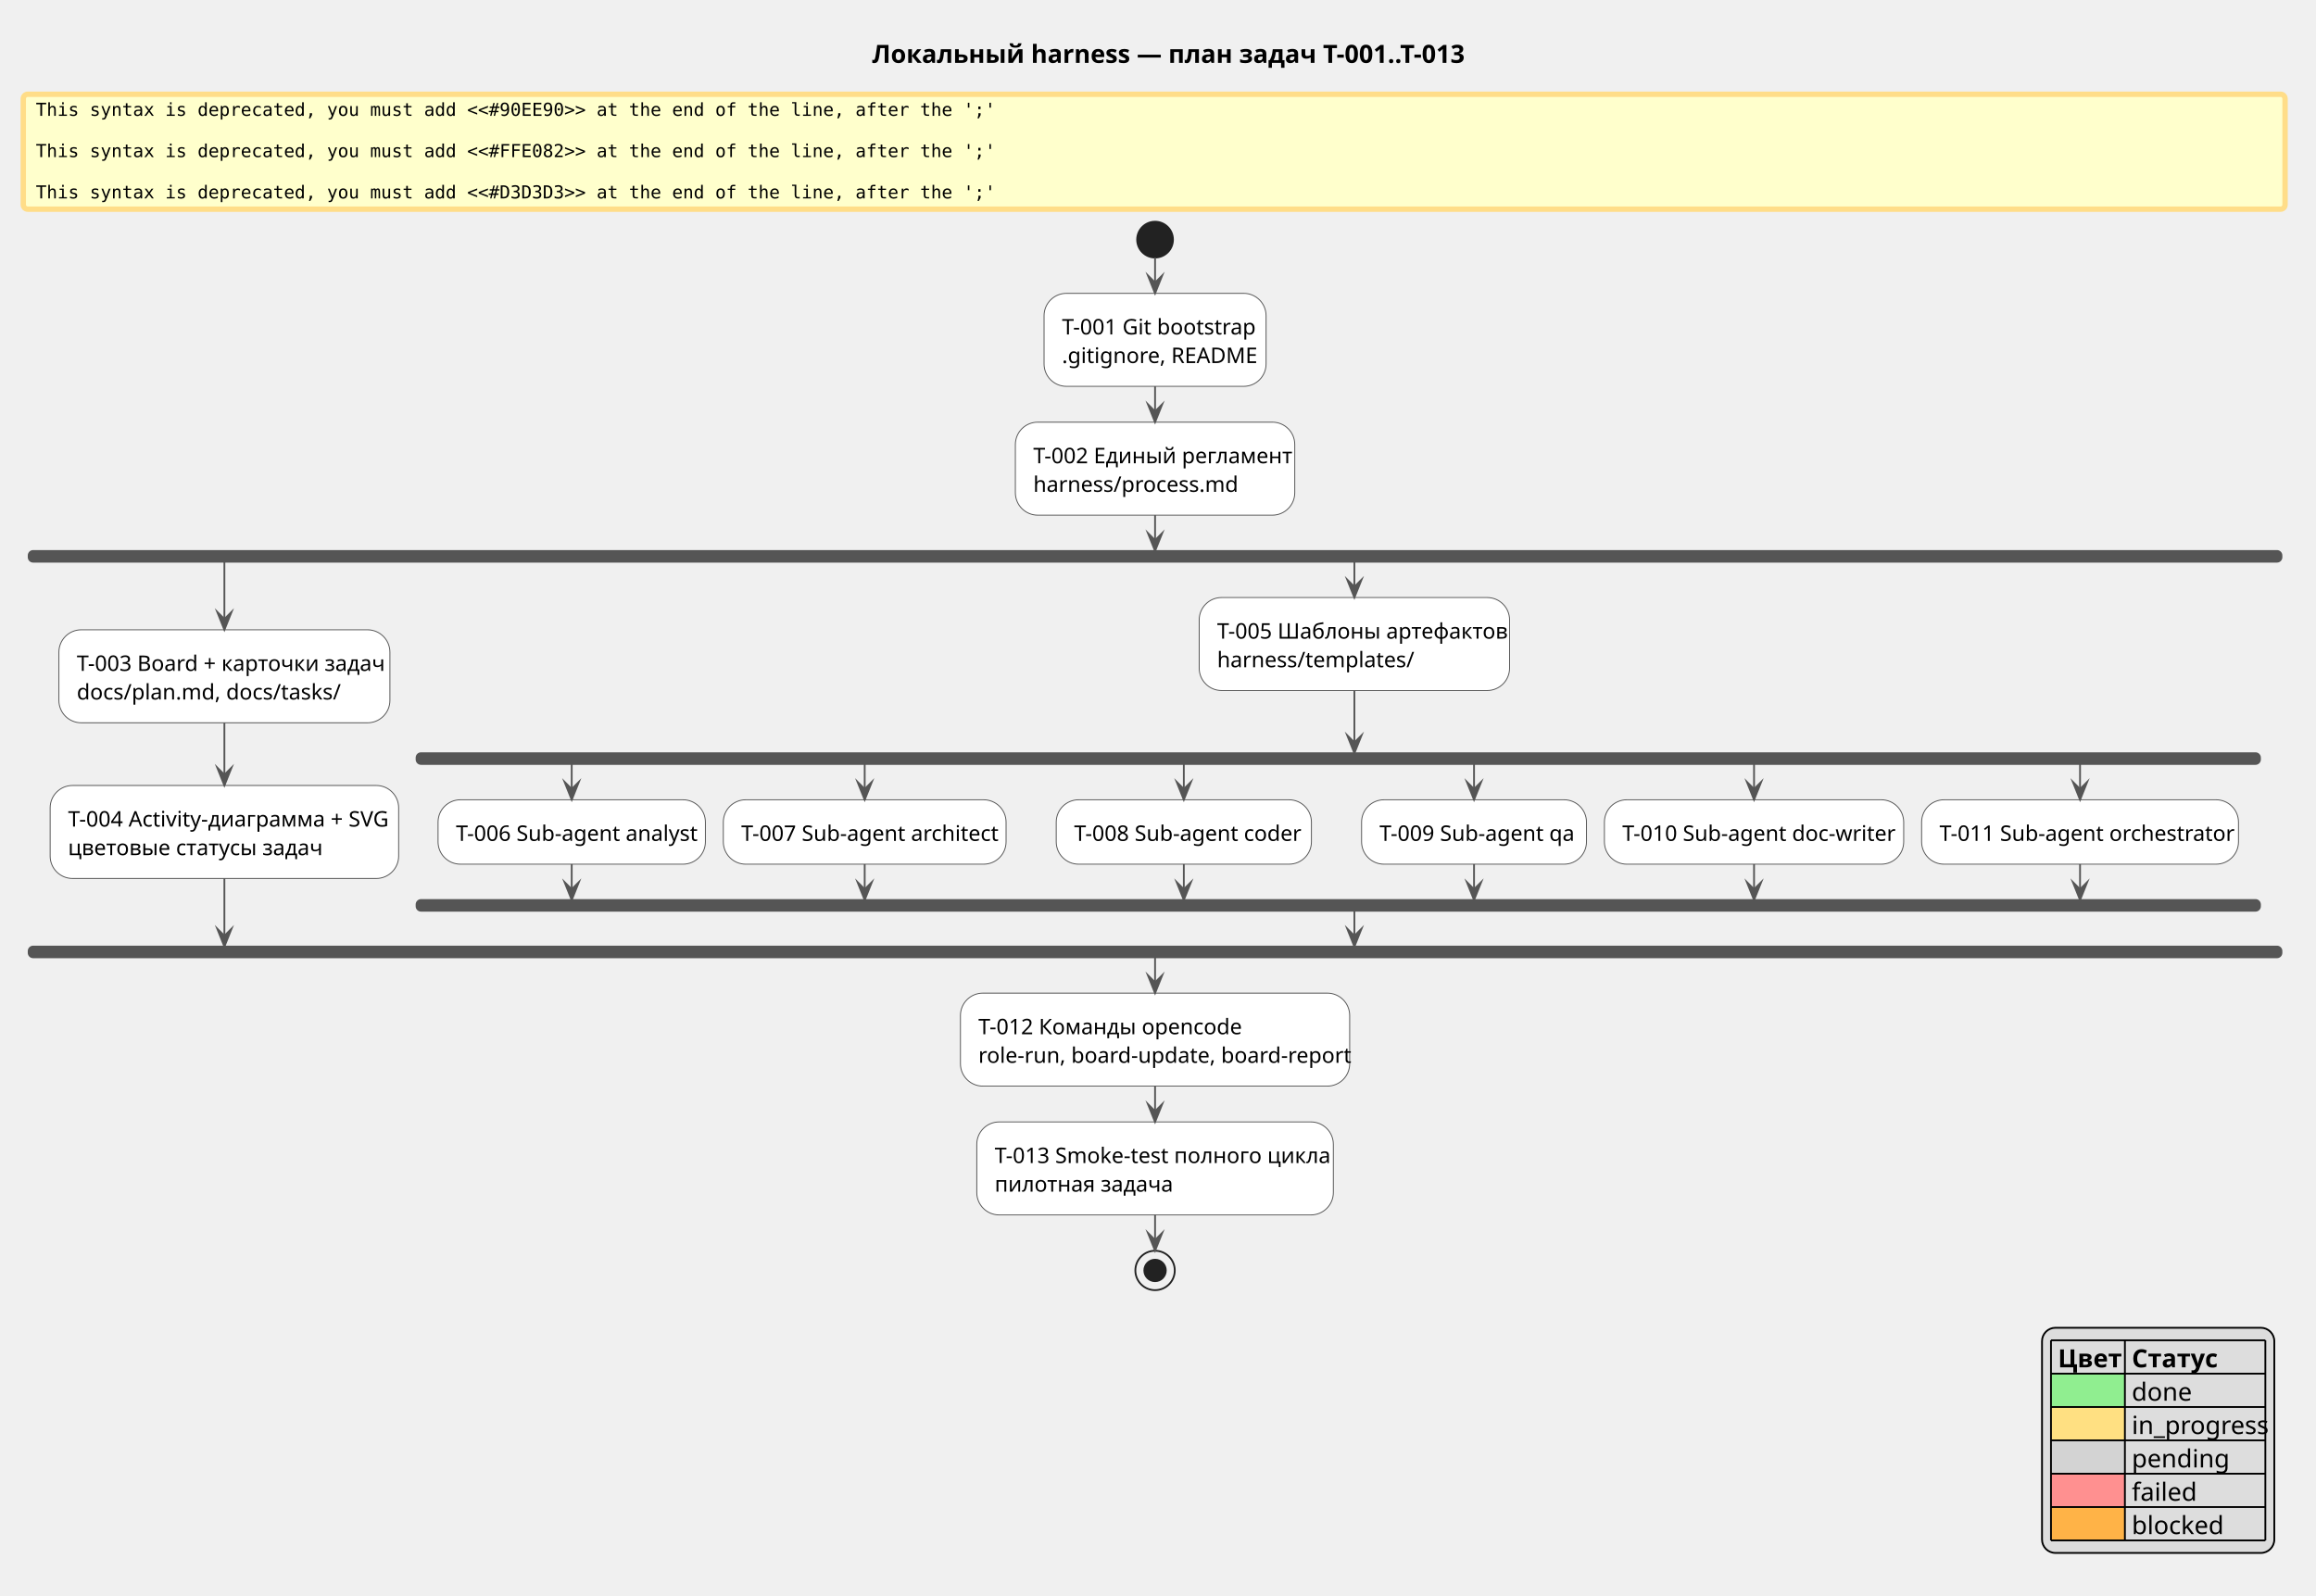
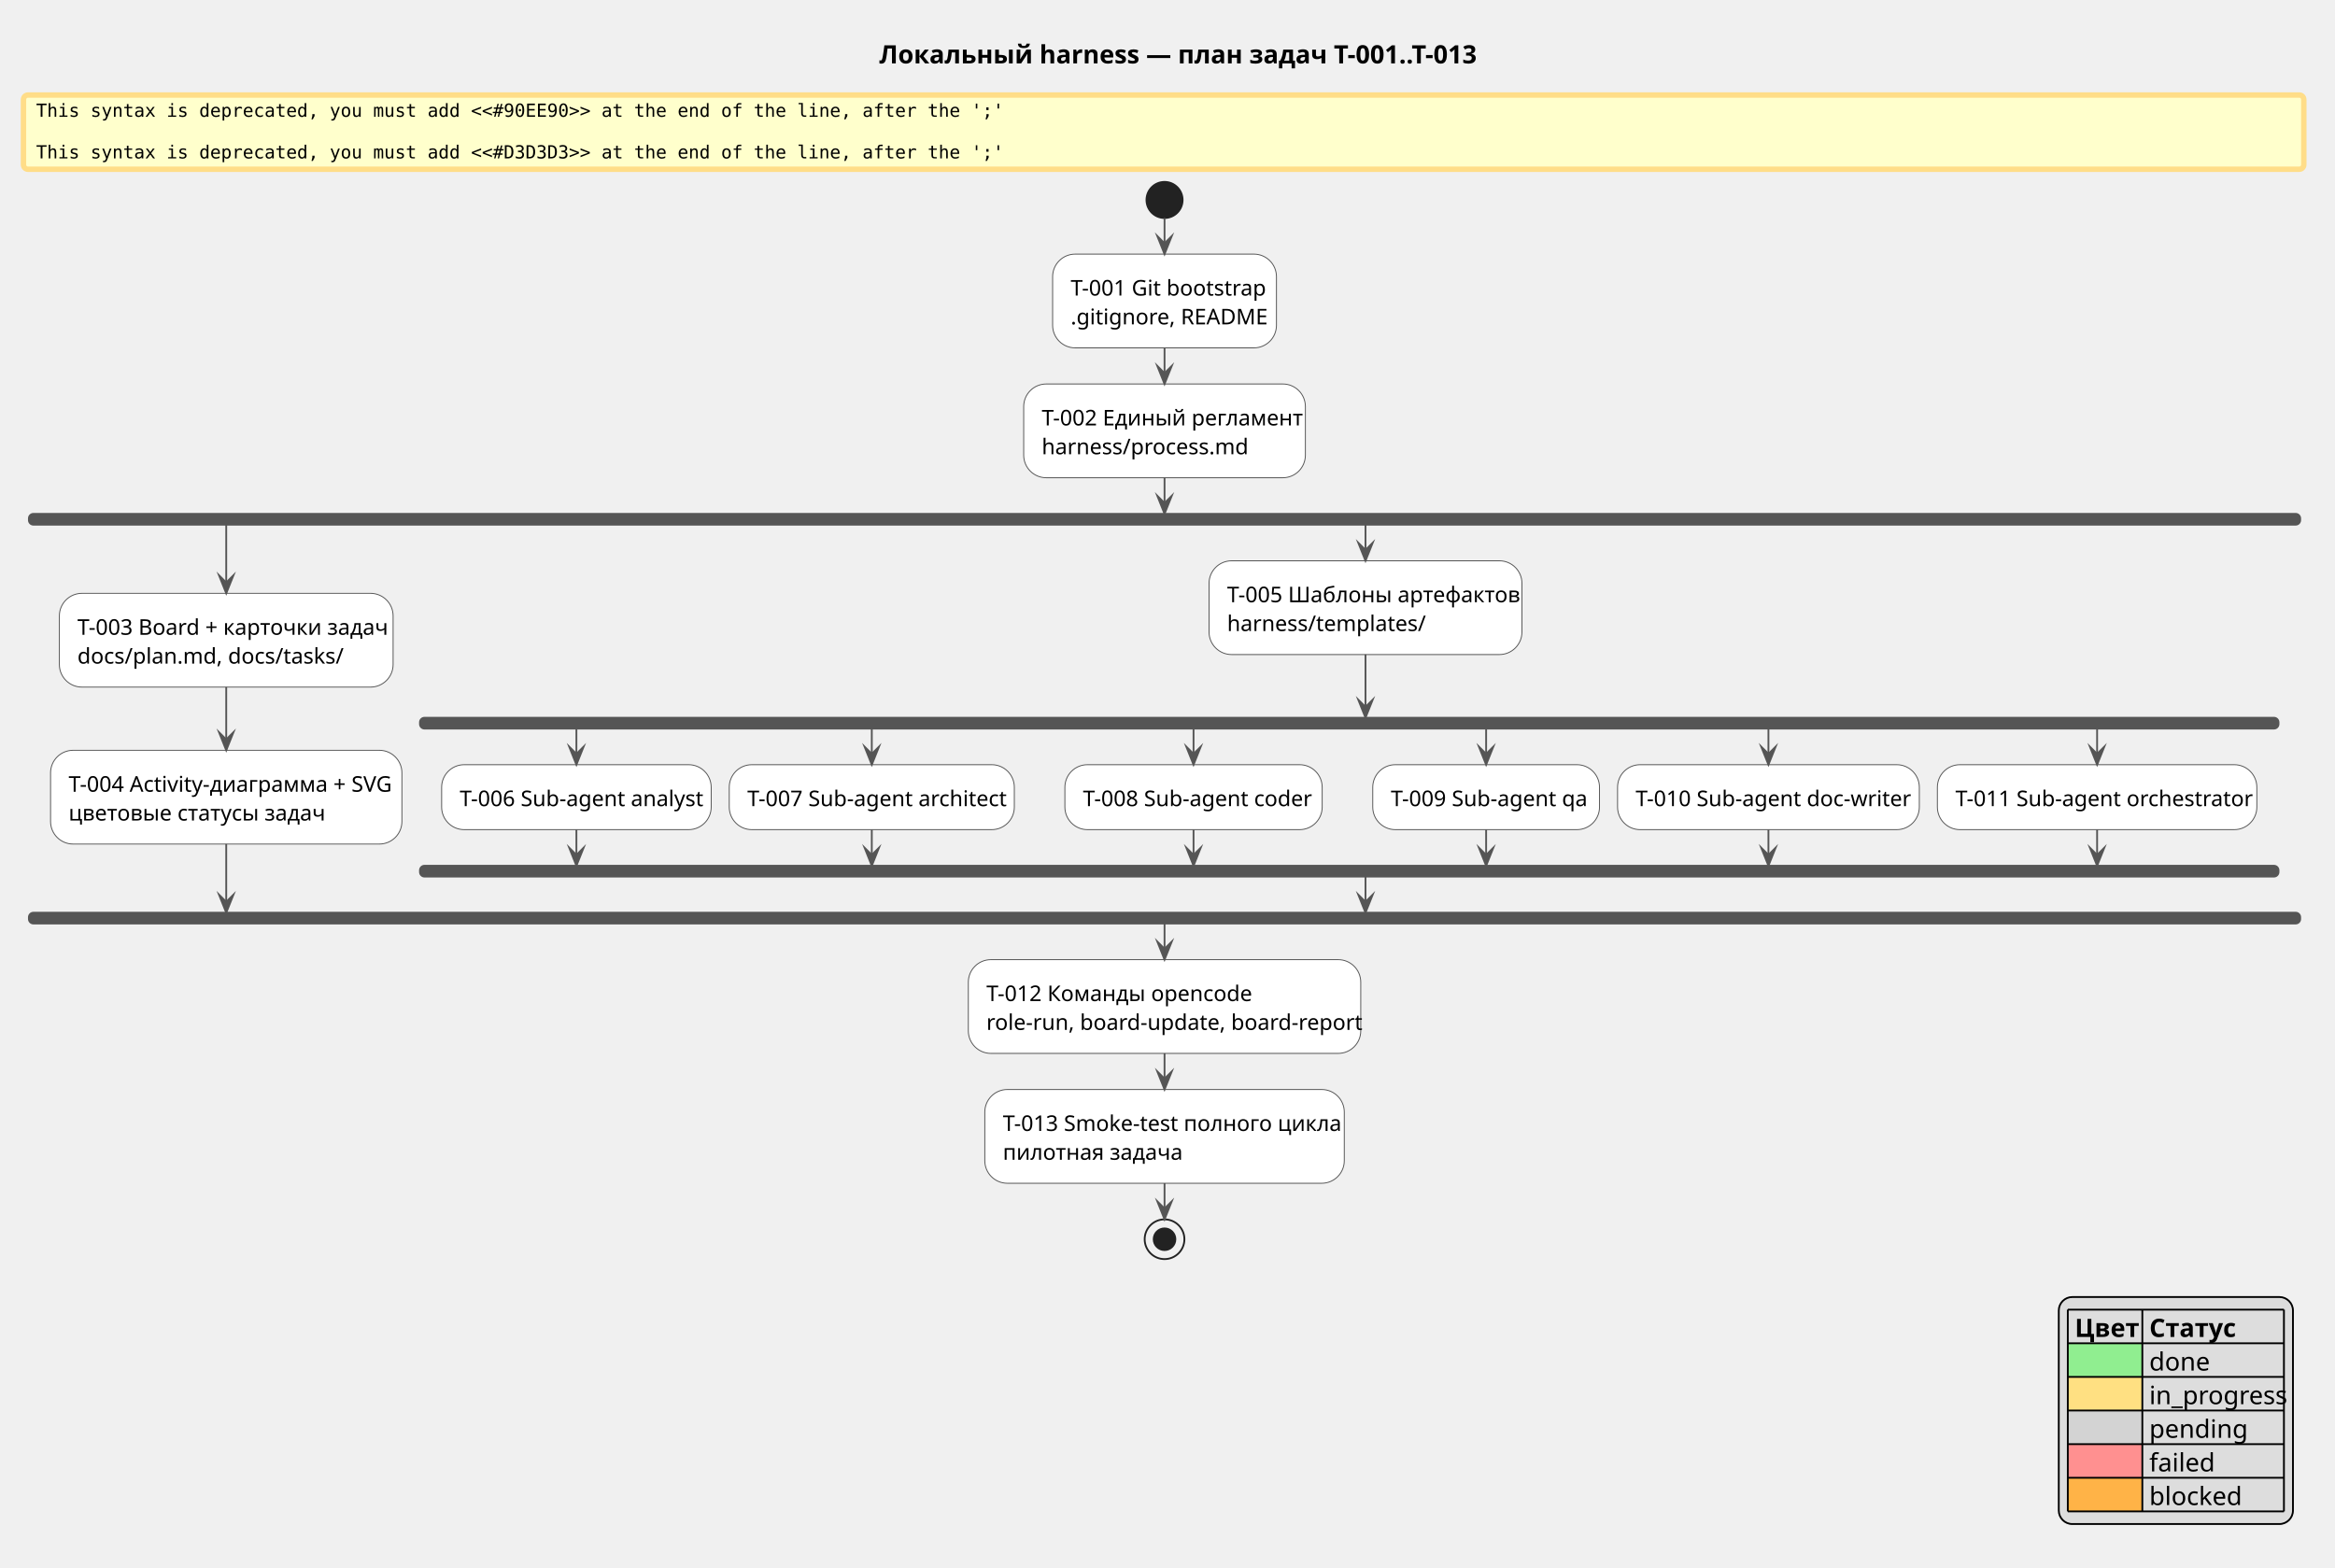
- <svg xmlns="http://www.w3.org/2000/svg" contentStyleType="text/css" data-diagram-type="ACTIVITY" height="891px" preserveAspectRatio="none" style="width:1293px;height:891px;background:#FFFFFF;" version="1.1" viewBox="0 0 1293 891" width="1293px" zoomAndPan="magnify">
+ <svg xmlns="http://www.w3.org/2000/svg" contentStyleType="text/css" data-diagram-type="ACTIVITY" height="868px" preserveAspectRatio="none" style="width:1293px;height:868px;background:#FFFFFF;" version="1.1" viewBox="0 0 1293 868" width="1293px" zoomAndPan="magnify">
  <defs />
  <g>
    <g class="title" data-source-line="5">
      <text fill="#000000" font-family="Segoe UI" font-size="14" font-weight="700" lengthAdjust="spacing" textLength="317.987" x="486.868" y="35.107">Локальный harness — план задач T-001..T-013</text>
    </g>
-     <rect fill="#FFFFCC" height="64.17" rx="2.5" ry="2.5" style="stroke:#FFDD88;stroke-width:3;" width="1262.723" x="13" y="52.621" />
+     <rect fill="#FFFFCC" height="41.113" rx="2.5" ry="2.5" style="stroke:#FFDD88;stroke-width:3;" width="1262.723" x="13" y="52.621" />
    <text fill="#000000" font-family="monospace" font-size="10" lengthAdjust="spacing" textLength="534.087" x="20" y="64.678">This syntax is deprecated, you must add &lt;&lt;#90EE90&gt;&gt; at the end of the line, after the ';'</text>
-     <text fill="#000000" font-family="monospace" font-size="10" lengthAdjust="spacing" textLength="534.087" x="20" y="87.734">This syntax is deprecated, you must add &lt;&lt;#FFE082&gt;&gt; at the end of the line, after the ';'</text>
-     <text fill="#000000" font-family="monospace" font-size="10" lengthAdjust="spacing" textLength="534.087" x="20" y="110.791">This syntax is deprecated, you must add &lt;&lt;#D3D3D3&gt;&gt; at the end of the line, after the ';'</text>
-     <ellipse cx="644.861" cy="133.791" fill="#222222" rx="10" ry="10" style="stroke:#222222;stroke-width:1;" />
-     <rect fill="#FFFFFF" height="51.922" rx="12.5" ry="12.5" style="stroke:#555555;stroke-width:0.5;" width="123.945" x="582.889" y="163.791" />
-     <text fill="#000000" font-family="Segoe UI" font-size="12" lengthAdjust="spacing" textLength="103.945" x="592.889" y="186.74">T-001 Git bootstrap</text>
-     <text fill="#000000" font-family="Segoe UI" font-size="12" lengthAdjust="spacing" textLength="103.019" x="592.889" y="202.701">.gitignore, README</text>
-     <rect fill="#FFFFFF" height="51.922" rx="12.5" ry="12.5" style="stroke:#555555;stroke-width:0.5;" width="155.984" x="566.869" y="235.713" />
-     <text fill="#000000" font-family="Segoe UI" font-size="12" lengthAdjust="spacing" textLength="135.984" x="576.869" y="258.662">T-002 Единый регламент</text>
-     <text fill="#000000" font-family="Segoe UI" font-size="12" lengthAdjust="spacing" textLength="105.258" x="576.869" y="274.623">harness/process.md</text>
-     <rect fill="#555555" height="6" rx="2.5" ry="2.5" style="stroke:#555555;stroke-width:1;" width="1257.723" x="16" y="307.635" />
-     <rect fill="#FFFFFF" height="51.922" rx="12.5" ry="12.5" style="stroke:#555555;stroke-width:0.5;" width="184.801" x="32.878" y="351.654" />
-     <text fill="#000000" font-family="Segoe UI" font-size="12" lengthAdjust="spacing" textLength="164.801" x="42.878" y="374.603">T-003 Board + карточки задач</text>
-     <text fill="#000000" font-family="Segoe UI" font-size="12" lengthAdjust="spacing" textLength="138.562" x="42.878" y="390.565">docs/plan.md, docs/tasks/</text>
-     <rect fill="#FFFFFF" height="51.922" rx="12.5" ry="12.5" style="stroke:#555555;stroke-width:0.5;" width="194.557" x="28" y="438.576" />
-     <text fill="#000000" font-family="Segoe UI" font-size="12" lengthAdjust="spacing" textLength="174.557" x="38" y="461.525">T-004 Activity-диаграмма + SVG</text>
-     <text fill="#000000" font-family="Segoe UI" font-size="12" lengthAdjust="spacing" textLength="131.766" x="38" y="477.486">цветовые статусы задач</text>
-     <rect fill="#FFFFFF" height="51.922" rx="12.5" ry="12.5" style="stroke:#555555;stroke-width:0.5;" width="173.275" x="669.502" y="333.635" />
-     <text fill="#000000" font-family="Segoe UI" font-size="12" lengthAdjust="spacing" textLength="153.275" x="679.502" y="356.584">T-005 Шаблоны артефактов</text>
-     <text fill="#000000" font-family="Segoe UI" font-size="12" lengthAdjust="spacing" textLength="101.848" x="679.502" y="372.545">harness/templates/</text>
-     <rect fill="#555555" height="6" rx="2.5" ry="2.5" style="stroke:#555555;stroke-width:1;" width="1029.166" x="232.557" y="420.557" />
-     <rect fill="#FFFFFF" height="35.961" rx="12.5" ry="12.5" style="stroke:#555555;stroke-width:0.5;" width="149.264" x="244.557" y="446.557" />
-     <text fill="#000000" font-family="Segoe UI" font-size="12" lengthAdjust="spacing" textLength="129.264" x="254.557" y="469.506">T-006 Sub-agent analyst</text>
-     <rect fill="#FFFFFF" height="35.961" rx="12.5" ry="12.5" style="stroke:#555555;stroke-width:0.5;" width="157.859" x="403.82" y="446.557" />
-     <text fill="#000000" font-family="Segoe UI" font-size="12" lengthAdjust="spacing" textLength="137.859" x="413.82" y="469.506">T-007 Sub-agent architect</text>
-     <rect fill="#FFFFFF" height="35.961" rx="12.5" ry="12.5" style="stroke:#555555;stroke-width:0.5;" width="142.478" x="589.68" y="446.557" />
-     <text fill="#000000" font-family="Segoe UI" font-size="12" lengthAdjust="spacing" textLength="122.478" x="599.68" y="469.506">T-008 Sub-agent coder</text>
-     <rect fill="#FFFFFF" height="35.961" rx="12.5" ry="12.5" style="stroke:#555555;stroke-width:0.5;" width="125.562" x="760.158" y="446.557" />
-     <text fill="#000000" font-family="Segoe UI" font-size="12" lengthAdjust="spacing" textLength="105.562" x="770.158" y="469.506">T-009 Sub-agent qa</text>
-     <rect fill="#FFFFFF" height="35.961" rx="12.5" ry="12.5" style="stroke:#555555;stroke-width:0.5;" width="167.094" x="895.721" y="446.557" />
-     <text fill="#000000" font-family="Segoe UI" font-size="12" lengthAdjust="spacing" textLength="147.094" x="905.721" y="469.506">T-010 Sub-agent doc-writer</text>
-     <rect fill="#FFFFFF" height="35.961" rx="12.5" ry="12.5" style="stroke:#555555;stroke-width:0.5;" width="176.908" x="1072.814" y="446.557" />
-     <text fill="#000000" font-family="Segoe UI" font-size="12" lengthAdjust="spacing" textLength="156.908" x="1082.814" y="469.506">T-011 Sub-agent orchestrator</text>
-     <rect fill="#555555" height="6" rx="2.5" ry="2.5" style="stroke:#555555;stroke-width:1;" width="1029.166" x="232.557" y="502.518" />
-     <rect fill="#555555" height="6" rx="2.5" ry="2.5" style="stroke:#555555;stroke-width:1;" width="1257.723" x="16" y="528.518" />
-     <rect fill="#FFFFFF" height="51.922" rx="12.5" ry="12.5" style="stroke:#555555;stroke-width:0.5;" width="217.303" x="536.21" y="554.518" />
-     <text fill="#000000" font-family="Segoe UI" font-size="12" lengthAdjust="spacing" textLength="140.66" x="546.21" y="577.467">T-012 Команды opencode</text>
-     <text fill="#000000" font-family="Segoe UI" font-size="12" lengthAdjust="spacing" textLength="197.303" x="546.21" y="593.428">role-run, board-update, board-report</text>
-     <rect fill="#FFFFFF" height="51.922" rx="12.5" ry="12.5" style="stroke:#555555;stroke-width:0.5;" width="199.062" x="545.33" y="626.439" />
-     <text fill="#000000" font-family="Segoe UI" font-size="12" lengthAdjust="spacing" textLength="179.062" x="555.33" y="649.389">T-013 Smoke-test полного цикла</text>
-     <text fill="#000000" font-family="Segoe UI" font-size="12" lengthAdjust="spacing" textLength="91.535" x="555.33" y="665.35">пилотная задача</text>
-     <ellipse cx="644.861" cy="709.361" fill="none" rx="11" ry="11" style="stroke:#222222;stroke-width:1;" />
-     <ellipse cx="644.861" cy="709.361" fill="#222222" rx="6" ry="6" style="stroke:#222222;stroke-width:1;" />
-     <line style="stroke:#555555;stroke-width:1;" x1="644.861" x2="644.861" y1="143.791" y2="163.791" />
-     <polygon fill="#555555" points="640.861,153.791,644.861,163.791,648.861,153.791,644.861,157.791" style="stroke:#555555;stroke-width:1;stroke-linejoin:miter;stroke-miterlimit:10;" />
-     <line style="stroke:#555555;stroke-width:1;" x1="644.861" x2="644.861" y1="215.713" y2="235.713" />
-     <polygon fill="#555555" points="640.861,225.713,644.861,235.713,648.861,225.713,644.861,229.713" style="stroke:#555555;stroke-width:1;stroke-linejoin:miter;stroke-miterlimit:10;" />
-     <line style="stroke:#555555;stroke-width:1;" x1="125.278" x2="125.278" y1="403.576" y2="438.576" />
-     <polygon fill="#555555" points="121.278,428.576,125.278,438.576,129.278,428.576,125.278,432.576" style="stroke:#555555;stroke-width:1;stroke-linejoin:miter;stroke-miterlimit:10;" />
-     <line style="stroke:#555555;stroke-width:1;" x1="319.188" x2="319.188" y1="426.557" y2="446.557" />
-     <polygon fill="#555555" points="315.188,436.557,319.188,446.557,323.188,436.557,319.188,440.557" style="stroke:#555555;stroke-width:1;stroke-linejoin:miter;stroke-miterlimit:10;" />
-     <line style="stroke:#555555;stroke-width:1;" x1="482.75" x2="482.75" y1="426.557" y2="446.557" />
-     <polygon fill="#555555" points="478.75,436.557,482.75,446.557,486.75,436.557,482.75,440.557" style="stroke:#555555;stroke-width:1;stroke-linejoin:miter;stroke-miterlimit:10;" />
-     <line style="stroke:#555555;stroke-width:1;" x1="660.919" x2="660.919" y1="426.557" y2="446.557" />
-     <polygon fill="#555555" points="656.919,436.557,660.919,446.557,664.919,436.557,660.919,440.557" style="stroke:#555555;stroke-width:1;stroke-linejoin:miter;stroke-miterlimit:10;" />
-     <line style="stroke:#555555;stroke-width:1;" x1="822.939" x2="822.939" y1="426.557" y2="446.557" />
-     <polygon fill="#555555" points="818.939,436.557,822.939,446.557,826.939,436.557,822.939,440.557" style="stroke:#555555;stroke-width:1;stroke-linejoin:miter;stroke-miterlimit:10;" />
-     <line style="stroke:#555555;stroke-width:1;" x1="979.268" x2="979.268" y1="426.557" y2="446.557" />
-     <polygon fill="#555555" points="975.268,436.557,979.268,446.557,983.268,436.557,979.268,440.557" style="stroke:#555555;stroke-width:1;stroke-linejoin:miter;stroke-miterlimit:10;" />
-     <line style="stroke:#555555;stroke-width:1;" x1="1161.269" x2="1161.269" y1="426.557" y2="446.557" />
-     <polygon fill="#555555" points="1157.269,436.557,1161.269,446.557,1165.269,436.557,1161.269,440.557" style="stroke:#555555;stroke-width:1;stroke-linejoin:miter;stroke-miterlimit:10;" />
-     <line style="stroke:#555555;stroke-width:1;" x1="319.188" x2="319.188" y1="482.518" y2="502.518" />
-     <polygon fill="#555555" points="315.188,492.518,319.188,502.518,323.188,492.518,319.188,496.518" style="stroke:#555555;stroke-width:1;stroke-linejoin:miter;stroke-miterlimit:10;" />
-     <line style="stroke:#555555;stroke-width:1;" x1="482.75" x2="482.75" y1="482.518" y2="502.518" />
-     <polygon fill="#555555" points="478.75,492.518,482.75,502.518,486.75,492.518,482.75,496.518" style="stroke:#555555;stroke-width:1;stroke-linejoin:miter;stroke-miterlimit:10;" />
-     <line style="stroke:#555555;stroke-width:1;" x1="660.919" x2="660.919" y1="482.518" y2="502.518" />
-     <polygon fill="#555555" points="656.919,492.518,660.919,502.518,664.919,492.518,660.919,496.518" style="stroke:#555555;stroke-width:1;stroke-linejoin:miter;stroke-miterlimit:10;" />
-     <line style="stroke:#555555;stroke-width:1;" x1="822.939" x2="822.939" y1="482.518" y2="502.518" />
-     <polygon fill="#555555" points="818.939,492.518,822.939,502.518,826.939,492.518,822.939,496.518" style="stroke:#555555;stroke-width:1;stroke-linejoin:miter;stroke-miterlimit:10;" />
-     <line style="stroke:#555555;stroke-width:1;" x1="979.268" x2="979.268" y1="482.518" y2="502.518" />
-     <polygon fill="#555555" points="975.268,492.518,979.268,502.518,983.268,492.518,979.268,496.518" style="stroke:#555555;stroke-width:1;stroke-linejoin:miter;stroke-miterlimit:10;" />
-     <line style="stroke:#555555;stroke-width:1;" x1="1161.269" x2="1161.269" y1="482.518" y2="502.518" />
-     <polygon fill="#555555" points="1157.269,492.518,1161.269,502.518,1165.269,492.518,1161.269,496.518" style="stroke:#555555;stroke-width:1;stroke-linejoin:miter;stroke-miterlimit:10;" />
-     <line style="stroke:#555555;stroke-width:1;" x1="756.14" x2="756.14" y1="385.557" y2="420.557" />
-     <polygon fill="#555555" points="752.14,410.557,756.14,420.557,760.14,410.557,756.14,414.557" style="stroke:#555555;stroke-width:1;stroke-linejoin:miter;stroke-miterlimit:10;" />
-     <line style="stroke:#555555;stroke-width:1;" x1="125.278" x2="125.278" y1="313.635" y2="351.654" />
-     <polygon fill="#555555" points="121.278,341.654,125.278,351.654,129.278,341.654,125.278,345.654" style="stroke:#555555;stroke-width:1;stroke-linejoin:miter;stroke-miterlimit:10;" />
-     <line style="stroke:#555555;stroke-width:1;" x1="756.14" x2="756.14" y1="313.635" y2="333.635" />
-     <polygon fill="#555555" points="752.14,323.635,756.14,333.635,760.14,323.635,756.14,327.635" style="stroke:#555555;stroke-width:1;stroke-linejoin:miter;stroke-miterlimit:10;" />
-     <line style="stroke:#555555;stroke-width:1;" x1="125.278" x2="125.278" y1="490.498" y2="528.518" />
-     <polygon fill="#555555" points="121.278,518.518,125.278,528.518,129.278,518.518,125.278,522.518" style="stroke:#555555;stroke-width:1;stroke-linejoin:miter;stroke-miterlimit:10;" />
-     <line style="stroke:#555555;stroke-width:1;" x1="756.14" x2="756.14" y1="508.518" y2="528.518" />
-     <polygon fill="#555555" points="752.14,518.518,756.14,528.518,760.14,518.518,756.14,522.518" style="stroke:#555555;stroke-width:1;stroke-linejoin:miter;stroke-miterlimit:10;" />
-     <line style="stroke:#555555;stroke-width:1;" x1="644.861" x2="644.861" y1="287.635" y2="307.635" />
-     <polygon fill="#555555" points="640.861,297.635,644.861,307.635,648.861,297.635,644.861,301.635" style="stroke:#555555;stroke-width:1;stroke-linejoin:miter;stroke-miterlimit:10;" />
-     <line style="stroke:#555555;stroke-width:1;" x1="644.861" x2="644.861" y1="534.518" y2="554.518" />
-     <polygon fill="#555555" points="640.861,544.518,644.861,554.518,648.861,544.518,644.861,548.518" style="stroke:#555555;stroke-width:1;stroke-linejoin:miter;stroke-miterlimit:10;" />
-     <line style="stroke:#555555;stroke-width:1;" x1="644.861" x2="644.861" y1="606.439" y2="626.439" />
-     <polygon fill="#555555" points="640.861,616.439,644.861,626.439,648.861,616.439,644.861,620.439" style="stroke:#555555;stroke-width:1;stroke-linejoin:miter;stroke-miterlimit:10;" />
-     <line style="stroke:#555555;stroke-width:1;" x1="644.861" x2="644.861" y1="678.361" y2="698.361" />
-     <polygon fill="#555555" points="640.861,688.361,644.861,698.361,648.861,688.361,644.861,692.361" style="stroke:#555555;stroke-width:1;stroke-linejoin:miter;stroke-miterlimit:10;" />
+     <text fill="#000000" font-family="monospace" font-size="10" lengthAdjust="spacing" textLength="534.087" x="20" y="87.734">This syntax is deprecated, you must add &lt;&lt;#D3D3D3&gt;&gt; at the end of the line, after the ';'</text>
+     <ellipse cx="644.861" cy="110.734" fill="#222222" rx="10" ry="10" style="stroke:#222222;stroke-width:1;" />
+     <rect fill="#FFFFFF" height="51.922" rx="12.5" ry="12.5" style="stroke:#555555;stroke-width:0.5;" width="123.945" x="582.889" y="140.734" />
+     <text fill="#000000" font-family="Segoe UI" font-size="12" lengthAdjust="spacing" textLength="103.945" x="592.889" y="163.684">T-001 Git bootstrap</text>
+     <text fill="#000000" font-family="Segoe UI" font-size="12" lengthAdjust="spacing" textLength="103.019" x="592.889" y="179.644">.gitignore, README</text>
+     <rect fill="#FFFFFF" height="51.922" rx="12.5" ry="12.5" style="stroke:#555555;stroke-width:0.5;" width="155.984" x="566.869" y="212.656" />
+     <text fill="#000000" font-family="Segoe UI" font-size="12" lengthAdjust="spacing" textLength="135.984" x="576.869" y="235.606">T-002 Единый регламент</text>
+     <text fill="#000000" font-family="Segoe UI" font-size="12" lengthAdjust="spacing" textLength="105.258" x="576.869" y="251.566">harness/process.md</text>
+     <rect fill="#555555" height="6" rx="2.5" ry="2.5" style="stroke:#555555;stroke-width:1;" width="1257.723" x="16" y="284.578" />
+     <rect fill="#FFFFFF" height="51.922" rx="12.5" ry="12.5" style="stroke:#555555;stroke-width:0.5;" width="184.801" x="32.878" y="328.598" />
+     <text fill="#000000" font-family="Segoe UI" font-size="12" lengthAdjust="spacing" textLength="164.801" x="42.878" y="351.547">T-003 Board + карточки задач</text>
+     <text fill="#000000" font-family="Segoe UI" font-size="12" lengthAdjust="spacing" textLength="138.562" x="42.878" y="367.508">docs/plan.md, docs/tasks/</text>
+     <rect fill="#FFFFFF" height="51.922" rx="12.5" ry="12.5" style="stroke:#555555;stroke-width:0.5;" width="194.557" x="28" y="415.519" />
+     <text fill="#000000" font-family="Segoe UI" font-size="12" lengthAdjust="spacing" textLength="174.557" x="38" y="438.469">T-004 Activity-диаграмма + SVG</text>
+     <text fill="#000000" font-family="Segoe UI" font-size="12" lengthAdjust="spacing" textLength="131.766" x="38" y="454.43">цветовые статусы задач</text>
+     <rect fill="#FFFFFF" height="51.922" rx="12.5" ry="12.5" style="stroke:#555555;stroke-width:0.5;" width="173.275" x="669.502" y="310.578" />
+     <text fill="#000000" font-family="Segoe UI" font-size="12" lengthAdjust="spacing" textLength="153.275" x="679.502" y="333.527">T-005 Шаблоны артефактов</text>
+     <text fill="#000000" font-family="Segoe UI" font-size="12" lengthAdjust="spacing" textLength="101.848" x="679.502" y="349.488">harness/templates/</text>
+     <rect fill="#555555" height="6" rx="2.5" ry="2.5" style="stroke:#555555;stroke-width:1;" width="1029.166" x="232.557" y="397.5" />
+     <rect fill="#FFFFFF" height="35.961" rx="12.5" ry="12.5" style="stroke:#555555;stroke-width:0.5;" width="149.264" x="244.557" y="423.5" />
+     <text fill="#000000" font-family="Segoe UI" font-size="12" lengthAdjust="spacing" textLength="129.264" x="254.557" y="446.449">T-006 Sub-agent analyst</text>
+     <rect fill="#FFFFFF" height="35.961" rx="12.5" ry="12.5" style="stroke:#555555;stroke-width:0.5;" width="157.859" x="403.82" y="423.5" />
+     <text fill="#000000" font-family="Segoe UI" font-size="12" lengthAdjust="spacing" textLength="137.859" x="413.82" y="446.449">T-007 Sub-agent architect</text>
+     <rect fill="#FFFFFF" height="35.961" rx="12.5" ry="12.5" style="stroke:#555555;stroke-width:0.5;" width="142.478" x="589.68" y="423.5" />
+     <text fill="#000000" font-family="Segoe UI" font-size="12" lengthAdjust="spacing" textLength="122.478" x="599.68" y="446.449">T-008 Sub-agent coder</text>
+     <rect fill="#FFFFFF" height="35.961" rx="12.5" ry="12.5" style="stroke:#555555;stroke-width:0.5;" width="125.562" x="760.158" y="423.5" />
+     <text fill="#000000" font-family="Segoe UI" font-size="12" lengthAdjust="spacing" textLength="105.562" x="770.158" y="446.449">T-009 Sub-agent qa</text>
+     <rect fill="#FFFFFF" height="35.961" rx="12.5" ry="12.5" style="stroke:#555555;stroke-width:0.5;" width="167.094" x="895.721" y="423.5" />
+     <text fill="#000000" font-family="Segoe UI" font-size="12" lengthAdjust="spacing" textLength="147.094" x="905.721" y="446.449">T-010 Sub-agent doc-writer</text>
+     <rect fill="#FFFFFF" height="35.961" rx="12.5" ry="12.5" style="stroke:#555555;stroke-width:0.5;" width="176.908" x="1072.814" y="423.5" />
+     <text fill="#000000" font-family="Segoe UI" font-size="12" lengthAdjust="spacing" textLength="156.908" x="1082.814" y="446.449">T-011 Sub-agent orchestrator</text>
+     <rect fill="#555555" height="6" rx="2.5" ry="2.5" style="stroke:#555555;stroke-width:1;" width="1029.166" x="232.557" y="479.461" />
+     <rect fill="#555555" height="6" rx="2.5" ry="2.5" style="stroke:#555555;stroke-width:1;" width="1257.723" x="16" y="505.461" />
+     <rect fill="#FFFFFF" height="51.922" rx="12.5" ry="12.5" style="stroke:#555555;stroke-width:0.5;" width="217.303" x="536.21" y="531.461" />
+     <text fill="#000000" font-family="Segoe UI" font-size="12" lengthAdjust="spacing" textLength="140.66" x="546.21" y="554.41">T-012 Команды opencode</text>
+     <text fill="#000000" font-family="Segoe UI" font-size="12" lengthAdjust="spacing" textLength="197.303" x="546.21" y="570.371">role-run, board-update, board-report</text>
+     <rect fill="#FFFFFF" height="51.922" rx="12.5" ry="12.5" style="stroke:#555555;stroke-width:0.5;" width="199.062" x="545.33" y="603.383" />
+     <text fill="#000000" font-family="Segoe UI" font-size="12" lengthAdjust="spacing" textLength="179.062" x="555.33" y="626.332">T-013 Smoke-test полного цикла</text>
+     <text fill="#000000" font-family="Segoe UI" font-size="12" lengthAdjust="spacing" textLength="91.535" x="555.33" y="642.293">пилотная задача</text>
+     <ellipse cx="644.861" cy="686.305" fill="none" rx="11" ry="11" style="stroke:#222222;stroke-width:1;" />
+     <ellipse cx="644.861" cy="686.305" fill="#222222" rx="6" ry="6" style="stroke:#222222;stroke-width:1;" />
+     <line style="stroke:#555555;stroke-width:1;" x1="644.861" x2="644.861" y1="120.734" y2="140.734" />
+     <polygon fill="#555555" points="640.861,130.734,644.861,140.734,648.861,130.734,644.861,134.734" style="stroke:#555555;stroke-width:1;stroke-linejoin:miter;stroke-miterlimit:10;" />
+     <line style="stroke:#555555;stroke-width:1;" x1="644.861" x2="644.861" y1="192.656" y2="212.656" />
+     <polygon fill="#555555" points="640.861,202.656,644.861,212.656,648.861,202.656,644.861,206.656" style="stroke:#555555;stroke-width:1;stroke-linejoin:miter;stroke-miterlimit:10;" />
+     <line style="stroke:#555555;stroke-width:1;" x1="125.278" x2="125.278" y1="380.519" y2="415.519" />
+     <polygon fill="#555555" points="121.278,405.519,125.278,415.519,129.278,405.519,125.278,409.519" style="stroke:#555555;stroke-width:1;stroke-linejoin:miter;stroke-miterlimit:10;" />
+     <line style="stroke:#555555;stroke-width:1;" x1="319.188" x2="319.188" y1="403.5" y2="423.5" />
+     <polygon fill="#555555" points="315.188,413.5,319.188,423.5,323.188,413.5,319.188,417.5" style="stroke:#555555;stroke-width:1;stroke-linejoin:miter;stroke-miterlimit:10;" />
+     <line style="stroke:#555555;stroke-width:1;" x1="482.75" x2="482.75" y1="403.5" y2="423.5" />
+     <polygon fill="#555555" points="478.75,413.5,482.75,423.5,486.75,413.5,482.75,417.5" style="stroke:#555555;stroke-width:1;stroke-linejoin:miter;stroke-miterlimit:10;" />
+     <line style="stroke:#555555;stroke-width:1;" x1="660.919" x2="660.919" y1="403.5" y2="423.5" />
+     <polygon fill="#555555" points="656.919,413.5,660.919,423.5,664.919,413.5,660.919,417.5" style="stroke:#555555;stroke-width:1;stroke-linejoin:miter;stroke-miterlimit:10;" />
+     <line style="stroke:#555555;stroke-width:1;" x1="822.939" x2="822.939" y1="403.5" y2="423.5" />
+     <polygon fill="#555555" points="818.939,413.5,822.939,423.5,826.939,413.5,822.939,417.5" style="stroke:#555555;stroke-width:1;stroke-linejoin:miter;stroke-miterlimit:10;" />
+     <line style="stroke:#555555;stroke-width:1;" x1="979.268" x2="979.268" y1="403.5" y2="423.5" />
+     <polygon fill="#555555" points="975.268,413.5,979.268,423.5,983.268,413.5,979.268,417.5" style="stroke:#555555;stroke-width:1;stroke-linejoin:miter;stroke-miterlimit:10;" />
+     <line style="stroke:#555555;stroke-width:1;" x1="1161.269" x2="1161.269" y1="403.5" y2="423.5" />
+     <polygon fill="#555555" points="1157.269,413.5,1161.269,423.5,1165.269,413.5,1161.269,417.5" style="stroke:#555555;stroke-width:1;stroke-linejoin:miter;stroke-miterlimit:10;" />
+     <line style="stroke:#555555;stroke-width:1;" x1="319.188" x2="319.188" y1="459.461" y2="479.461" />
+     <polygon fill="#555555" points="315.188,469.461,319.188,479.461,323.188,469.461,319.188,473.461" style="stroke:#555555;stroke-width:1;stroke-linejoin:miter;stroke-miterlimit:10;" />
+     <line style="stroke:#555555;stroke-width:1;" x1="482.75" x2="482.75" y1="459.461" y2="479.461" />
+     <polygon fill="#555555" points="478.75,469.461,482.75,479.461,486.75,469.461,482.75,473.461" style="stroke:#555555;stroke-width:1;stroke-linejoin:miter;stroke-miterlimit:10;" />
+     <line style="stroke:#555555;stroke-width:1;" x1="660.919" x2="660.919" y1="459.461" y2="479.461" />
+     <polygon fill="#555555" points="656.919,469.461,660.919,479.461,664.919,469.461,660.919,473.461" style="stroke:#555555;stroke-width:1;stroke-linejoin:miter;stroke-miterlimit:10;" />
+     <line style="stroke:#555555;stroke-width:1;" x1="822.939" x2="822.939" y1="459.461" y2="479.461" />
+     <polygon fill="#555555" points="818.939,469.461,822.939,479.461,826.939,469.461,822.939,473.461" style="stroke:#555555;stroke-width:1;stroke-linejoin:miter;stroke-miterlimit:10;" />
+     <line style="stroke:#555555;stroke-width:1;" x1="979.268" x2="979.268" y1="459.461" y2="479.461" />
+     <polygon fill="#555555" points="975.268,469.461,979.268,479.461,983.268,469.461,979.268,473.461" style="stroke:#555555;stroke-width:1;stroke-linejoin:miter;stroke-miterlimit:10;" />
+     <line style="stroke:#555555;stroke-width:1;" x1="1161.269" x2="1161.269" y1="459.461" y2="479.461" />
+     <polygon fill="#555555" points="1157.269,469.461,1161.269,479.461,1165.269,469.461,1161.269,473.461" style="stroke:#555555;stroke-width:1;stroke-linejoin:miter;stroke-miterlimit:10;" />
+     <line style="stroke:#555555;stroke-width:1;" x1="756.14" x2="756.14" y1="362.5" y2="397.5" />
+     <polygon fill="#555555" points="752.14,387.5,756.14,397.5,760.14,387.5,756.14,391.5" style="stroke:#555555;stroke-width:1;stroke-linejoin:miter;stroke-miterlimit:10;" />
+     <line style="stroke:#555555;stroke-width:1;" x1="125.278" x2="125.278" y1="290.578" y2="328.598" />
+     <polygon fill="#555555" points="121.278,318.598,125.278,328.598,129.278,318.598,125.278,322.598" style="stroke:#555555;stroke-width:1;stroke-linejoin:miter;stroke-miterlimit:10;" />
+     <line style="stroke:#555555;stroke-width:1;" x1="756.14" x2="756.14" y1="290.578" y2="310.578" />
+     <polygon fill="#555555" points="752.14,300.578,756.14,310.578,760.14,300.578,756.14,304.578" style="stroke:#555555;stroke-width:1;stroke-linejoin:miter;stroke-miterlimit:10;" />
+     <line style="stroke:#555555;stroke-width:1;" x1="125.278" x2="125.278" y1="467.441" y2="505.461" />
+     <polygon fill="#555555" points="121.278,495.461,125.278,505.461,129.278,495.461,125.278,499.461" style="stroke:#555555;stroke-width:1;stroke-linejoin:miter;stroke-miterlimit:10;" />
+     <line style="stroke:#555555;stroke-width:1;" x1="756.14" x2="756.14" y1="485.461" y2="505.461" />
+     <polygon fill="#555555" points="752.14,495.461,756.14,505.461,760.14,495.461,756.14,499.461" style="stroke:#555555;stroke-width:1;stroke-linejoin:miter;stroke-miterlimit:10;" />
+     <line style="stroke:#555555;stroke-width:1;" x1="644.861" x2="644.861" y1="264.578" y2="284.578" />
+     <polygon fill="#555555" points="640.861,274.578,644.861,284.578,648.861,274.578,644.861,278.578" style="stroke:#555555;stroke-width:1;stroke-linejoin:miter;stroke-miterlimit:10;" />
+     <line style="stroke:#555555;stroke-width:1;" x1="644.861" x2="644.861" y1="511.461" y2="531.461" />
+     <polygon fill="#555555" points="640.861,521.461,644.861,531.461,648.861,521.461,644.861,525.461" style="stroke:#555555;stroke-width:1;stroke-linejoin:miter;stroke-miterlimit:10;" />
+     <line style="stroke:#555555;stroke-width:1;" x1="644.861" x2="644.861" y1="583.383" y2="603.383" />
+     <polygon fill="#555555" points="640.861,593.383,644.861,603.383,648.861,593.383,644.861,597.383" style="stroke:#555555;stroke-width:1;stroke-linejoin:miter;stroke-miterlimit:10;" />
+     <line style="stroke:#555555;stroke-width:1;" x1="644.861" x2="644.861" y1="655.305" y2="675.305" />
+     <polygon fill="#555555" points="640.861,665.305,644.861,675.305,648.861,665.305,644.861,669.305" style="stroke:#555555;stroke-width:1;stroke-linejoin:miter;stroke-miterlimit:10;" />
    <g class="legend" data-source-line="33">
-       <rect fill="#DDDDDD" height="125.727" rx="7.5" ry="7.5" style="stroke:#000000;stroke-width:1;" width="129.684" x="1140.039" y="741.361" />
-       <text fill="#000000" font-family="Segoe UI" font-size="14" font-weight="700" lengthAdjust="spacing" textLength="33.551" x="1148.901" y="763.469">Цвет</text>
-       <text fill="#000000" font-family="Segoe UI" font-size="14" font-weight="700" lengthAdjust="spacing" textLength="43.251" x="1190.177" y="763.469">Статус</text>
-       <rect fill="#90EE90" height="18.621" style="stroke:none;stroke-width:1;" width="41.275" x="1145.039" y="766.982" />
-       <text fill="#000000" font-family="Segoe UI" font-size="14" lengthAdjust="spacing" textLength="3.835" x="1145.039" y="782.09"> </text>
-       <text fill="#000000" font-family="Segoe UI" font-size="14" lengthAdjust="spacing" textLength="31.691" x="1190.149" y="782.09">done</text>
-       <rect fill="#FFE082" height="18.621" style="stroke:none;stroke-width:1;" width="41.275" x="1145.039" y="785.604" />
-       <text fill="#000000" font-family="Segoe UI" font-size="14" lengthAdjust="spacing" textLength="3.835" x="1145.039" y="800.711"> </text>
-       <text fill="#000000" font-family="Segoe UI" font-size="14" lengthAdjust="spacing" textLength="70.738" x="1190.149" y="800.711">in_progress</text>
-       <rect fill="#D3D3D3" height="18.621" style="stroke:none;stroke-width:1;" width="41.275" x="1145.039" y="804.225" />
-       <text fill="#000000" font-family="Segoe UI" font-size="14" lengthAdjust="spacing" textLength="3.835" x="1145.039" y="819.332"> </text>
-       <text fill="#000000" font-family="Segoe UI" font-size="14" lengthAdjust="spacing" textLength="51.276" x="1190.149" y="819.332">pending</text>
-       <rect fill="#FF9090" height="18.621" style="stroke:none;stroke-width:1;" width="41.275" x="1145.039" y="822.846" />
-       <text fill="#000000" font-family="Segoe UI" font-size="14" lengthAdjust="spacing" textLength="3.835" x="1145.039" y="837.953"> </text>
-       <text fill="#000000" font-family="Segoe UI" font-size="14" lengthAdjust="spacing" textLength="33.852" x="1190.149" y="837.953">failed</text>
-       <rect fill="#FFB347" height="18.621" style="stroke:none;stroke-width:1;" width="41.275" x="1145.039" y="841.467" />
-       <text fill="#000000" font-family="Segoe UI" font-size="14" lengthAdjust="spacing" textLength="3.835" x="1145.039" y="856.574"> </text>
-       <text fill="#000000" font-family="Segoe UI" font-size="14" lengthAdjust="spacing" textLength="48.815" x="1190.149" y="856.574">blocked</text>
-       <line style="stroke:#000000;stroke-width:1;" x1="1145.039" x2="1264.723" y1="748.361" y2="748.361" />
-       <line style="stroke:#000000;stroke-width:1;" x1="1145.039" x2="1264.723" y1="766.982" y2="766.982" />
-       <line style="stroke:#000000;stroke-width:1;" x1="1145.039" x2="1264.723" y1="785.604" y2="785.604" />
-       <line style="stroke:#000000;stroke-width:1;" x1="1145.039" x2="1264.723" y1="804.225" y2="804.225" />
-       <line style="stroke:#000000;stroke-width:1;" x1="1145.039" x2="1264.723" y1="822.846" y2="822.846" />
-       <line style="stroke:#000000;stroke-width:1;" x1="1145.039" x2="1264.723" y1="841.467" y2="841.467" />
-       <line style="stroke:#000000;stroke-width:1;" x1="1145.039" x2="1264.723" y1="860.088" y2="860.088" />
-       <line style="stroke:#000000;stroke-width:1;" x1="1145.039" x2="1145.039" y1="748.361" y2="860.088" />
-       <line style="stroke:#000000;stroke-width:1;" x1="1186.314" x2="1186.314" y1="748.361" y2="860.088" />
-       <line style="stroke:#000000;stroke-width:1;" x1="1264.723" x2="1264.723" y1="748.361" y2="860.088" />
+       <rect fill="#DDDDDD" height="125.727" rx="7.5" ry="7.5" style="stroke:#000000;stroke-width:1;" width="129.684" x="1140.039" y="718.305" />
+       <text fill="#000000" font-family="Segoe UI" font-size="14" font-weight="700" lengthAdjust="spacing" textLength="33.551" x="1148.901" y="740.412">Цвет</text>
+       <text fill="#000000" font-family="Segoe UI" font-size="14" font-weight="700" lengthAdjust="spacing" textLength="43.251" x="1190.177" y="740.412">Статус</text>
+       <rect fill="#90EE90" height="18.621" style="stroke:none;stroke-width:1;" width="41.275" x="1145.039" y="743.926" />
+       <text fill="#000000" font-family="Segoe UI" font-size="14" lengthAdjust="spacing" textLength="3.835" x="1145.039" y="759.033"> </text>
+       <text fill="#000000" font-family="Segoe UI" font-size="14" lengthAdjust="spacing" textLength="31.691" x="1190.149" y="759.033">done</text>
+       <rect fill="#FFE082" height="18.621" style="stroke:none;stroke-width:1;" width="41.275" x="1145.039" y="762.547" />
+       <text fill="#000000" font-family="Segoe UI" font-size="14" lengthAdjust="spacing" textLength="3.835" x="1145.039" y="777.654"> </text>
+       <text fill="#000000" font-family="Segoe UI" font-size="14" lengthAdjust="spacing" textLength="70.738" x="1190.149" y="777.654">in_progress</text>
+       <rect fill="#D3D3D3" height="18.621" style="stroke:none;stroke-width:1;" width="41.275" x="1145.039" y="781.168" />
+       <text fill="#000000" font-family="Segoe UI" font-size="14" lengthAdjust="spacing" textLength="3.835" x="1145.039" y="796.275"> </text>
+       <text fill="#000000" font-family="Segoe UI" font-size="14" lengthAdjust="spacing" textLength="51.276" x="1190.149" y="796.275">pending</text>
+       <rect fill="#FF9090" height="18.621" style="stroke:none;stroke-width:1;" width="41.275" x="1145.039" y="799.789" />
+       <text fill="#000000" font-family="Segoe UI" font-size="14" lengthAdjust="spacing" textLength="3.835" x="1145.039" y="814.896"> </text>
+       <text fill="#000000" font-family="Segoe UI" font-size="14" lengthAdjust="spacing" textLength="33.852" x="1190.149" y="814.896">failed</text>
+       <rect fill="#FFB347" height="18.621" style="stroke:none;stroke-width:1;" width="41.275" x="1145.039" y="818.41" />
+       <text fill="#000000" font-family="Segoe UI" font-size="14" lengthAdjust="spacing" textLength="3.835" x="1145.039" y="833.518"> </text>
+       <text fill="#000000" font-family="Segoe UI" font-size="14" lengthAdjust="spacing" textLength="48.815" x="1190.149" y="833.518">blocked</text>
+       <line style="stroke:#000000;stroke-width:1;" x1="1145.039" x2="1264.723" y1="725.305" y2="725.305" />
+       <line style="stroke:#000000;stroke-width:1;" x1="1145.039" x2="1264.723" y1="743.926" y2="743.926" />
+       <line style="stroke:#000000;stroke-width:1;" x1="1145.039" x2="1264.723" y1="762.547" y2="762.547" />
+       <line style="stroke:#000000;stroke-width:1;" x1="1145.039" x2="1264.723" y1="781.168" y2="781.168" />
+       <line style="stroke:#000000;stroke-width:1;" x1="1145.039" x2="1264.723" y1="799.789" y2="799.789" />
+       <line style="stroke:#000000;stroke-width:1;" x1="1145.039" x2="1264.723" y1="818.41" y2="818.41" />
+       <line style="stroke:#000000;stroke-width:1;" x1="1145.039" x2="1264.723" y1="837.031" y2="837.031" />
+       <line style="stroke:#000000;stroke-width:1;" x1="1145.039" x2="1145.039" y1="725.305" y2="837.031" />
+       <line style="stroke:#000000;stroke-width:1;" x1="1186.314" x2="1186.314" y1="725.305" y2="837.031" />
+       <line style="stroke:#000000;stroke-width:1;" x1="1264.723" x2="1264.723" y1="725.305" y2="837.031" />
    </g>
  </g>
</svg>
